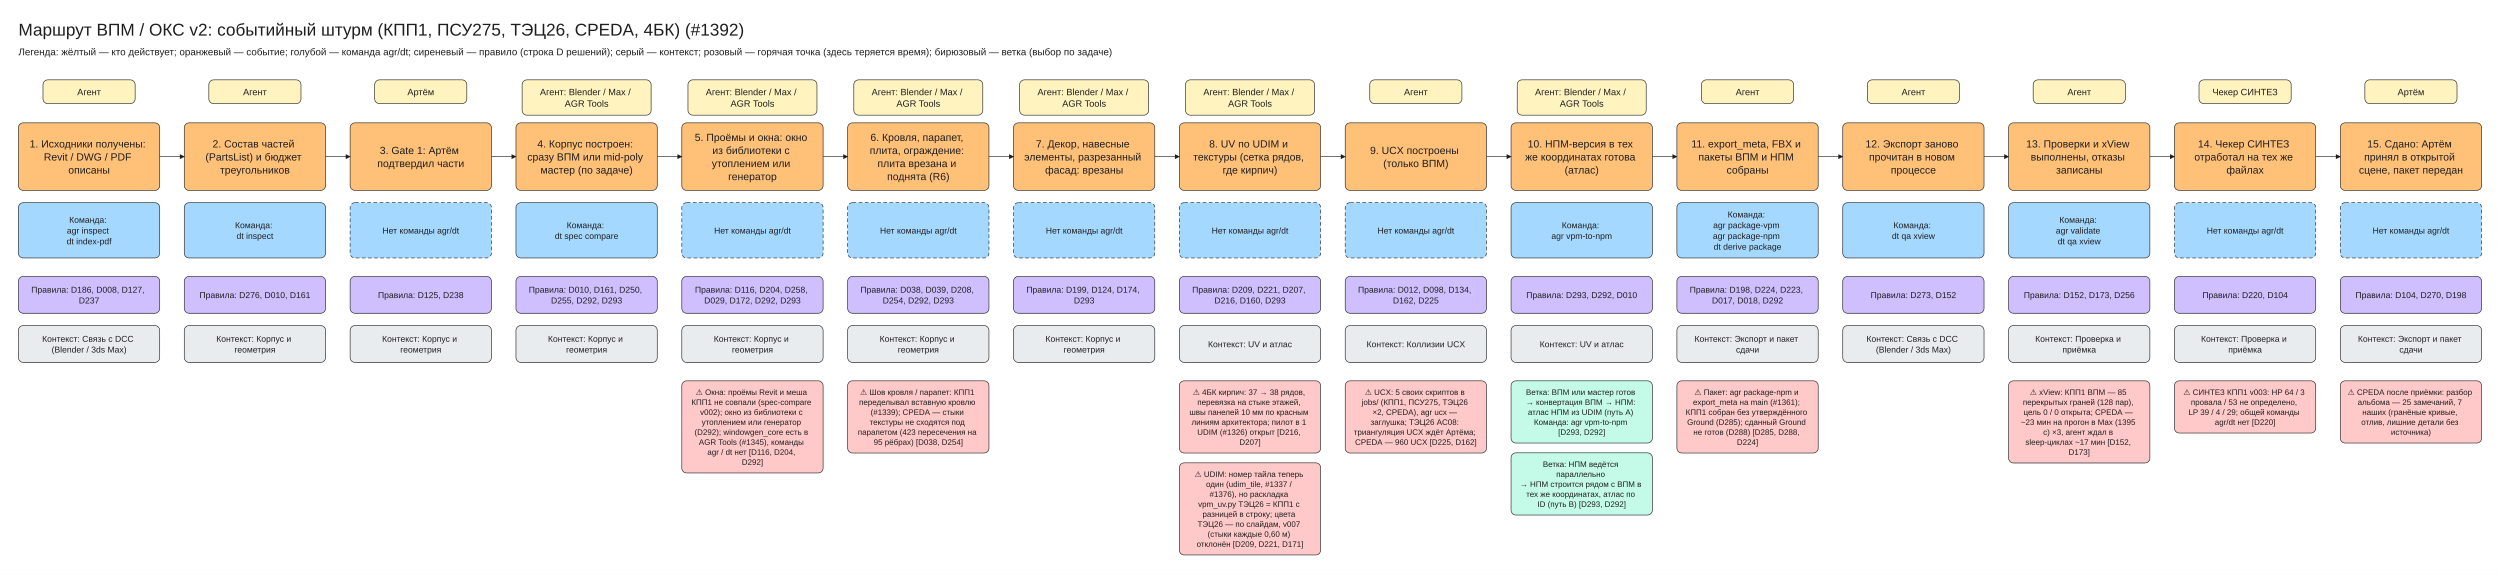
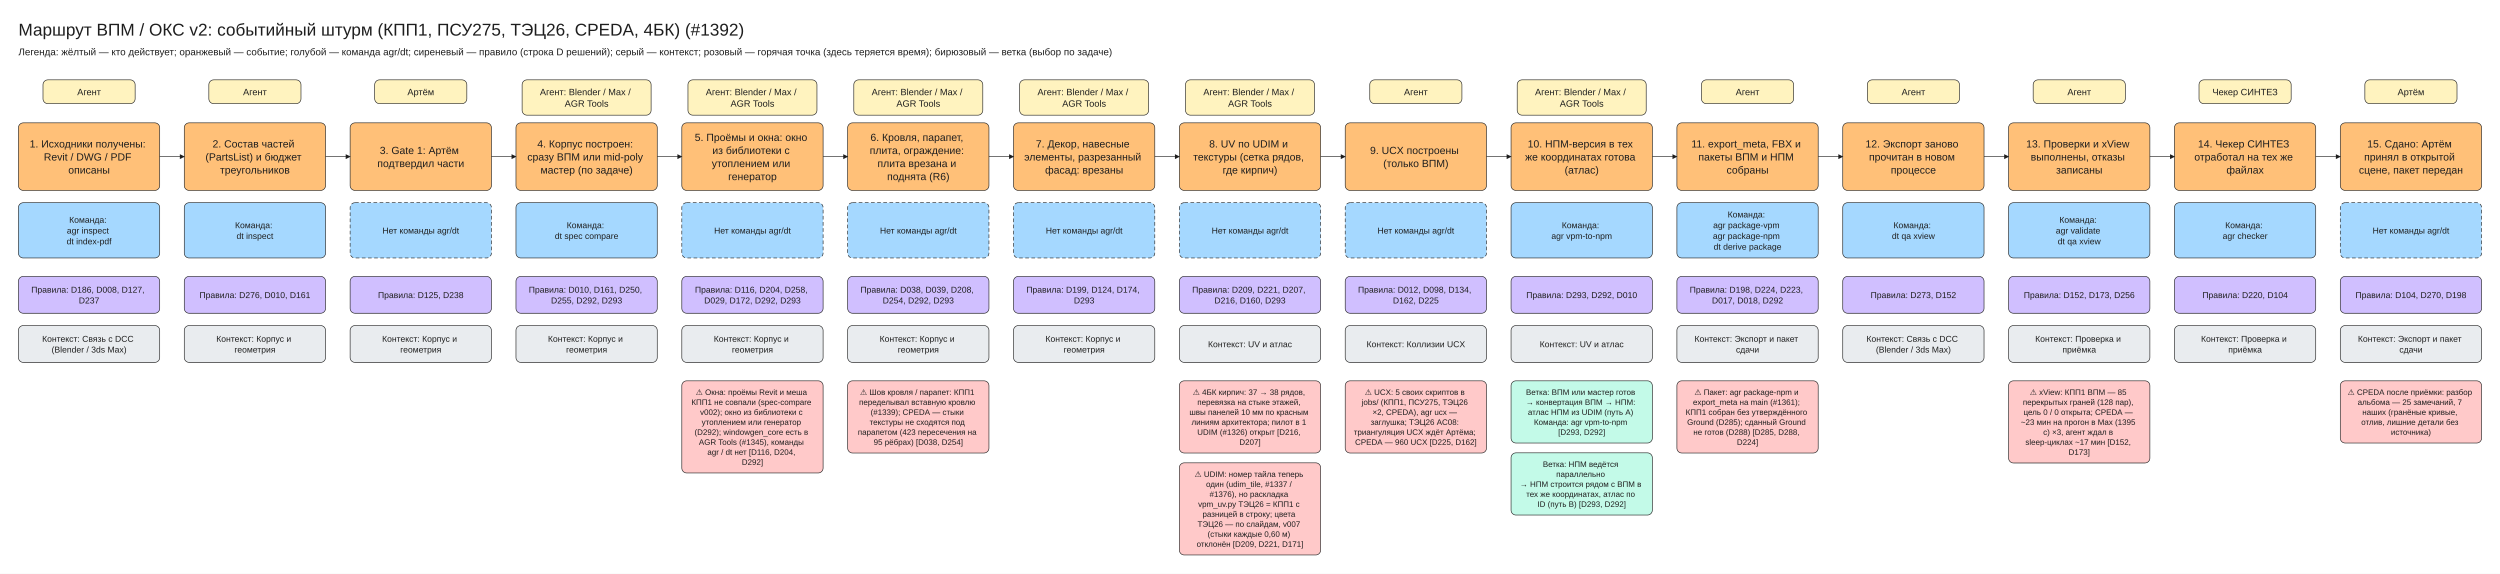
<svg xmlns="http://www.w3.org/2000/svg" viewBox="10 -30 4070 934" width="4070" height="934" font-family="Segoe UI, Arial, sans-serif">
  <defs>
    <marker id="arrow" viewBox="0 0 10 10" refX="9" refY="5" markerWidth="8" markerHeight="8" orient="auto-start-reverse">
      <path d="M0,0 L10,5 L0,10 z" fill="#1e1e1e" />
    </marker>
  </defs>
  <rect x="10" y="-30" width="4070" height="934" fill="#ffffff" />
  <rect x="80" y="100" width="150" height="38.75" rx="8" fill="#fff3bf" stroke="#1e1e1e" />
  <rect x="40" y="170" width="230" height="110" rx="8" fill="#ffc078" stroke="#1e1e1e" />
  <rect x="40" y="300" width="230" height="90" rx="8" fill="#a5d8ff" stroke="#1e1e1e" />
  <rect x="40" y="420" width="230" height="60" rx="8" fill="#d0bfff" stroke="#1e1e1e" />
  <rect x="40" y="500" width="230" height="60" rx="8" fill="#e9ecef" stroke="#1e1e1e" />
  <rect x="350" y="100" width="150" height="38.75" rx="8" fill="#fff3bf" stroke="#1e1e1e" />
  <rect x="310" y="170" width="230" height="110" rx="8" fill="#ffc078" stroke="#1e1e1e" />
  <line x1="270" y1="225.0" x2="310" y2="225.0" stroke="#1e1e1e" marker-end="url(#arrow)" />
  <rect x="310" y="300" width="230" height="90" rx="8" fill="#a5d8ff" stroke="#1e1e1e" />
  <rect x="310" y="420" width="230" height="60" rx="8" fill="#d0bfff" stroke="#1e1e1e" />
  <rect x="310" y="500" width="230" height="60" rx="8" fill="#e9ecef" stroke="#1e1e1e" />
  <rect x="620" y="100" width="150" height="38.75" rx="8" fill="#fff3bf" stroke="#1e1e1e" />
  <rect x="580" y="170" width="230" height="110" rx="8" fill="#ffc078" stroke="#1e1e1e" />
  <line x1="540" y1="225.0" x2="580" y2="225.0" stroke="#1e1e1e" marker-end="url(#arrow)" />
  <rect x="580" y="300" width="230" height="90" rx="8" fill="#a5d8ff" stroke="#1e1e1e" stroke-dasharray="6 4" />
  <rect x="580" y="420" width="230" height="60" rx="8" fill="#d0bfff" stroke="#1e1e1e" />
  <rect x="580" y="500" width="230" height="60" rx="8" fill="#e9ecef" stroke="#1e1e1e" />
  <rect x="860" y="100" width="210" height="57.5" rx="8" fill="#fff3bf" stroke="#1e1e1e" />
  <rect x="850" y="170" width="230" height="110" rx="8" fill="#ffc078" stroke="#1e1e1e" />
  <line x1="810" y1="225.0" x2="850" y2="225.0" stroke="#1e1e1e" marker-end="url(#arrow)" />
  <rect x="850" y="300" width="230" height="90" rx="8" fill="#a5d8ff" stroke="#1e1e1e" />
  <rect x="850" y="420" width="230" height="60" rx="8" fill="#d0bfff" stroke="#1e1e1e" />
  <rect x="850" y="500" width="230" height="60" rx="8" fill="#e9ecef" stroke="#1e1e1e" />
  <rect x="1130" y="100" width="210" height="57.5" rx="8" fill="#fff3bf" stroke="#1e1e1e" />
  <rect x="1120" y="170" width="230" height="110" rx="8" fill="#ffc078" stroke="#1e1e1e" />
  <line x1="1080" y1="225.0" x2="1120" y2="225.0" stroke="#1e1e1e" marker-end="url(#arrow)" />
  <rect x="1120" y="300" width="230" height="90" rx="8" fill="#a5d8ff" stroke="#1e1e1e" stroke-dasharray="6 4" />
  <rect x="1120" y="420" width="230" height="60" rx="8" fill="#d0bfff" stroke="#1e1e1e" />
  <rect x="1120" y="500" width="230" height="60" rx="8" fill="#e9ecef" stroke="#1e1e1e" />
  <rect x="1120" y="590" width="230" height="150.0" rx="8" fill="#ffc9c9" stroke="#1e1e1e" />
  <rect x="1400" y="100" width="210" height="57.5" rx="8" fill="#fff3bf" stroke="#1e1e1e" />
  <rect x="1390" y="170" width="230" height="110" rx="8" fill="#ffc078" stroke="#1e1e1e" />
  <line x1="1350" y1="225.0" x2="1390" y2="225.0" stroke="#1e1e1e" marker-end="url(#arrow)" />
  <rect x="1390" y="300" width="230" height="90" rx="8" fill="#a5d8ff" stroke="#1e1e1e" stroke-dasharray="6 4" />
  <rect x="1390" y="420" width="230" height="60" rx="8" fill="#d0bfff" stroke="#1e1e1e" />
  <rect x="1390" y="500" width="230" height="60" rx="8" fill="#e9ecef" stroke="#1e1e1e" />
  <rect x="1390" y="590" width="230" height="117.5" rx="8" fill="#ffc9c9" stroke="#1e1e1e" />
  <rect x="1670" y="100" width="210" height="57.5" rx="8" fill="#fff3bf" stroke="#1e1e1e" />
  <rect x="1660" y="170" width="230" height="110" rx="8" fill="#ffc078" stroke="#1e1e1e" />
  <line x1="1620" y1="225.0" x2="1660" y2="225.0" stroke="#1e1e1e" marker-end="url(#arrow)" />
  <rect x="1660" y="300" width="230" height="90" rx="8" fill="#a5d8ff" stroke="#1e1e1e" stroke-dasharray="6 4" />
  <rect x="1660" y="420" width="230" height="60" rx="8" fill="#d0bfff" stroke="#1e1e1e" />
  <rect x="1660" y="500" width="230" height="60" rx="8" fill="#e9ecef" stroke="#1e1e1e" />
  <rect x="1940" y="100" width="210" height="57.5" rx="8" fill="#fff3bf" stroke="#1e1e1e" />
  <rect x="1930" y="170" width="230" height="110" rx="8" fill="#ffc078" stroke="#1e1e1e" />
  <line x1="1890" y1="225.0" x2="1930" y2="225.0" stroke="#1e1e1e" marker-end="url(#arrow)" />
  <rect x="1930" y="300" width="230" height="90" rx="8" fill="#a5d8ff" stroke="#1e1e1e" stroke-dasharray="6 4" />
  <rect x="1930" y="420" width="230" height="60" rx="8" fill="#d0bfff" stroke="#1e1e1e" />
  <rect x="1930" y="500" width="230" height="60" rx="8" fill="#e9ecef" stroke="#1e1e1e" />
  <rect x="1930" y="590" width="230" height="117.5" rx="8" fill="#ffc9c9" stroke="#1e1e1e" />
  <rect x="1930" y="723.5" width="230" height="150.0" rx="8" fill="#ffc9c9" stroke="#1e1e1e" />
  <rect x="2240" y="100" width="150" height="38.75" rx="8" fill="#fff3bf" stroke="#1e1e1e" />
  <rect x="2200" y="170" width="230" height="110" rx="8" fill="#ffc078" stroke="#1e1e1e" />
  <line x1="2160" y1="225.0" x2="2200" y2="225.0" stroke="#1e1e1e" marker-end="url(#arrow)" />
  <rect x="2200" y="300" width="230" height="90" rx="8" fill="#a5d8ff" stroke="#1e1e1e" stroke-dasharray="6 4" />
  <rect x="2200" y="420" width="230" height="60" rx="8" fill="#d0bfff" stroke="#1e1e1e" />
  <rect x="2200" y="500" width="230" height="60" rx="8" fill="#e9ecef" stroke="#1e1e1e" />
  <rect x="2200" y="590" width="230" height="117.5" rx="8" fill="#ffc9c9" stroke="#1e1e1e" />
  <rect x="2480" y="100" width="210" height="57.5" rx="8" fill="#fff3bf" stroke="#1e1e1e" />
  <rect x="2470" y="170" width="230" height="110" rx="8" fill="#ffc078" stroke="#1e1e1e" />
  <line x1="2430" y1="225.0" x2="2470" y2="225.0" stroke="#1e1e1e" marker-end="url(#arrow)" />
  <rect x="2470" y="300" width="230" height="90" rx="8" fill="#a5d8ff" stroke="#1e1e1e" />
  <rect x="2470" y="420" width="230" height="60" rx="8" fill="#d0bfff" stroke="#1e1e1e" />
  <rect x="2470" y="500" width="230" height="60" rx="8" fill="#e9ecef" stroke="#1e1e1e" />
  <rect x="2470" y="590" width="230" height="101.25" rx="8" fill="#c3fae8" stroke="#1e1e1e" />
  <rect x="2470" y="707.25" width="230" height="101.25" rx="8" fill="#c3fae8" stroke="#1e1e1e" />
  <rect x="2780" y="100" width="150" height="38.75" rx="8" fill="#fff3bf" stroke="#1e1e1e" />
  <rect x="2740" y="170" width="230" height="110" rx="8" fill="#ffc078" stroke="#1e1e1e" />
  <line x1="2700" y1="225.0" x2="2740" y2="225.0" stroke="#1e1e1e" marker-end="url(#arrow)" />
  <rect x="2740" y="300" width="230" height="90" rx="8" fill="#a5d8ff" stroke="#1e1e1e" />
  <rect x="2740" y="420" width="230" height="60" rx="8" fill="#d0bfff" stroke="#1e1e1e" />
  <rect x="2740" y="500" width="230" height="60" rx="8" fill="#e9ecef" stroke="#1e1e1e" />
  <rect x="2740" y="590" width="230" height="117.5" rx="8" fill="#ffc9c9" stroke="#1e1e1e" />
  <rect x="3050" y="100" width="150" height="38.75" rx="8" fill="#fff3bf" stroke="#1e1e1e" />
  <rect x="3010" y="170" width="230" height="110" rx="8" fill="#ffc078" stroke="#1e1e1e" />
  <line x1="2970" y1="225.0" x2="3010" y2="225.0" stroke="#1e1e1e" marker-end="url(#arrow)" />
  <rect x="3010" y="300" width="230" height="90" rx="8" fill="#a5d8ff" stroke="#1e1e1e" />
  <rect x="3010" y="420" width="230" height="60" rx="8" fill="#d0bfff" stroke="#1e1e1e" />
  <rect x="3010" y="500" width="230" height="60" rx="8" fill="#e9ecef" stroke="#1e1e1e" />
  <rect x="3320" y="100" width="150" height="38.75" rx="8" fill="#fff3bf" stroke="#1e1e1e" />
  <rect x="3280" y="170" width="230" height="110" rx="8" fill="#ffc078" stroke="#1e1e1e" />
  <line x1="3240" y1="225.0" x2="3280" y2="225.0" stroke="#1e1e1e" marker-end="url(#arrow)" />
  <rect x="3280" y="300" width="230" height="90" rx="8" fill="#a5d8ff" stroke="#1e1e1e" />
  <rect x="3280" y="420" width="230" height="60" rx="8" fill="#d0bfff" stroke="#1e1e1e" />
  <rect x="3280" y="500" width="230" height="60" rx="8" fill="#e9ecef" stroke="#1e1e1e" />
  <rect x="3280" y="590" width="230" height="133.75" rx="8" fill="#ffc9c9" stroke="#1e1e1e" />
  <rect x="3590" y="100" width="150" height="38.75" rx="8" fill="#fff3bf" stroke="#1e1e1e" />
  <rect x="3550" y="170" width="230" height="110" rx="8" fill="#ffc078" stroke="#1e1e1e" />
  <line x1="3510" y1="225.0" x2="3550" y2="225.0" stroke="#1e1e1e" marker-end="url(#arrow)" />
-   <rect x="3550" y="300" width="230" height="90" rx="8" fill="#a5d8ff" stroke="#1e1e1e" stroke-dasharray="6 4" />
+   <rect x="3550" y="300" width="230" height="90" rx="8" fill="#a5d8ff" stroke="#1e1e1e" />
  <rect x="3550" y="420" width="230" height="60" rx="8" fill="#d0bfff" stroke="#1e1e1e" />
  <rect x="3550" y="500" width="230" height="60" rx="8" fill="#e9ecef" stroke="#1e1e1e" />
-   <rect x="3550" y="590" width="230" height="85.0" rx="8" fill="#ffc9c9" stroke="#1e1e1e" />
  <rect x="3860" y="100" width="150" height="38.75" rx="8" fill="#fff3bf" stroke="#1e1e1e" />
  <rect x="3820" y="170" width="230" height="110" rx="8" fill="#ffc078" stroke="#1e1e1e" />
  <line x1="3780" y1="225.0" x2="3820" y2="225.0" stroke="#1e1e1e" marker-end="url(#arrow)" />
  <rect x="3820" y="300" width="230" height="90" rx="8" fill="#a5d8ff" stroke="#1e1e1e" stroke-dasharray="6 4" />
  <rect x="3820" y="420" width="230" height="60" rx="8" fill="#d0bfff" stroke="#1e1e1e" />
  <rect x="3820" y="500" width="230" height="60" rx="8" fill="#e9ecef" stroke="#1e1e1e" />
  <rect x="3820" y="590" width="230" height="101.25" rx="8" fill="#ffc9c9" stroke="#1e1e1e" />
  <text x="40" y="0" font-size="28" text-anchor="start" fill="#1e1e1e">
    <tspan x="40" dy="28">Маршрут ВПМ / ОКС v2: событийный штурм (КПП1, ПСУ275, ТЭЦ26, СРЕDА, 4БК) (#1392)</tspan>
  </text>
  <text x="40" y="44" font-size="16" text-anchor="start" fill="#1e1e1e">
    <tspan x="40" dy="16">Легенда: жёлтый — кто действует; оранжевый — событие; голубой — команда agr/dt; сиреневый — правило (строка D решений); серый — контекст; розовый — горячая точка (здесь теряется время); бирюзовый — ветка (выбор по задаче)</tspan>
  </text>
  <text x="155.0" y="110.0" font-size="15" text-anchor="middle" fill="#1e1e1e">
    <tspan x="155.0" dy="15">Агент</tspan>
  </text>
  <text x="155.0" y="193.12" font-size="17" text-anchor="middle" fill="#1e1e1e">
    <tspan x="155.0" dy="17">1. Исходники получены:</tspan>
    <tspan x="155.0" dy="21.25">Revit / DWG / PDF</tspan>
    <tspan x="155.0" dy="21.25">описаны</tspan>
  </text>
  <text x="155.0" y="318.75" font-size="14" text-anchor="middle" fill="#1e1e1e">
    <tspan x="155.0" dy="14">Команда:</tspan>
    <tspan x="155.0" dy="17.5">agr inspect</tspan>
    <tspan x="155.0" dy="17.5">dt index-pdf</tspan>
  </text>
  <text x="155.0" y="432.5" font-size="14" text-anchor="middle" fill="#1e1e1e">
    <tspan x="155.0" dy="14">Правила: D186, D008, D127,</tspan>
    <tspan x="155.0" dy="17.5">D237</tspan>
  </text>
  <text x="155.0" y="512.5" font-size="14" text-anchor="middle" fill="#1e1e1e">
    <tspan x="155.0" dy="14">Контекст: Связь с DCC</tspan>
    <tspan x="155.0" dy="17.5">(Blender / 3ds Max)</tspan>
  </text>
  <text x="425.0" y="110.0" font-size="15" text-anchor="middle" fill="#1e1e1e">
    <tspan x="425.0" dy="15">Агент</tspan>
  </text>
  <text x="425.0" y="193.12" font-size="17" text-anchor="middle" fill="#1e1e1e">
    <tspan x="425.0" dy="17">2. Состав частей</tspan>
    <tspan x="425.0" dy="21.25">(PartsList) и бюджет</tspan>
    <tspan x="425.0" dy="21.25">треугольников</tspan>
  </text>
  <text x="425.0" y="327.5" font-size="14" text-anchor="middle" fill="#1e1e1e">
    <tspan x="425.0" dy="14">Команда:</tspan>
    <tspan x="425.0" dy="17.5">dt inspect</tspan>
  </text>
  <text x="425.0" y="441.25" font-size="14" text-anchor="middle" fill="#1e1e1e">
    <tspan x="425.0" dy="14">Правила: D276, D010, D161</tspan>
  </text>
  <text x="425.0" y="512.5" font-size="14" text-anchor="middle" fill="#1e1e1e">
    <tspan x="425.0" dy="14">Контекст: Корпус и</tspan>
    <tspan x="425.0" dy="17.5">геометрия</tspan>
  </text>
  <text x="695.0" y="110.0" font-size="15" text-anchor="middle" fill="#1e1e1e">
    <tspan x="695.0" dy="15">Артём</tspan>
  </text>
  <text x="695.0" y="203.75" font-size="17" text-anchor="middle" fill="#1e1e1e">
    <tspan x="695.0" dy="17">3. Gate 1: Артём</tspan>
    <tspan x="695.0" dy="21.25">подтвердил части</tspan>
  </text>
  <text x="695.0" y="336.25" font-size="14" text-anchor="middle" fill="#1e1e1e">
    <tspan x="695.0" dy="14">Нет команды agr/dt</tspan>
  </text>
  <text x="695.0" y="441.25" font-size="14" text-anchor="middle" fill="#1e1e1e">
    <tspan x="695.0" dy="14">Правила: D125, D238</tspan>
  </text>
  <text x="695.0" y="512.5" font-size="14" text-anchor="middle" fill="#1e1e1e">
    <tspan x="695.0" dy="14">Контекст: Корпус и</tspan>
    <tspan x="695.0" dy="17.5">геометрия</tspan>
  </text>
  <text x="965.0" y="110.0" font-size="15" text-anchor="middle" fill="#1e1e1e">
    <tspan x="965.0" dy="15">Агент: Blender / Max /</tspan>
    <tspan x="965.0" dy="18.75">AGR Tools</tspan>
  </text>
  <text x="965.0" y="193.12" font-size="17" text-anchor="middle" fill="#1e1e1e">
    <tspan x="965.0" dy="17">4. Корпус построен:</tspan>
    <tspan x="965.0" dy="21.25">сразу ВПМ или mid-poly</tspan>
    <tspan x="965.0" dy="21.25">мастер (по задаче)</tspan>
  </text>
  <text x="965.0" y="327.5" font-size="14" text-anchor="middle" fill="#1e1e1e">
    <tspan x="965.0" dy="14">Команда:</tspan>
    <tspan x="965.0" dy="17.5">dt spec compare</tspan>
  </text>
  <text x="965.0" y="432.5" font-size="14" text-anchor="middle" fill="#1e1e1e">
    <tspan x="965.0" dy="14">Правила: D010, D161, D250,</tspan>
    <tspan x="965.0" dy="17.5">D255, D292, D293</tspan>
  </text>
  <text x="965.0" y="512.5" font-size="14" text-anchor="middle" fill="#1e1e1e">
    <tspan x="965.0" dy="14">Контекст: Корпус и</tspan>
    <tspan x="965.0" dy="17.5">геометрия</tspan>
  </text>
  <text x="1235.0" y="110.0" font-size="15" text-anchor="middle" fill="#1e1e1e">
    <tspan x="1235.0" dy="15">Агент: Blender / Max /</tspan>
    <tspan x="1235.0" dy="18.75">AGR Tools</tspan>
  </text>
  <text x="1235.0" y="182.5" font-size="17" text-anchor="middle" fill="#1e1e1e">
    <tspan x="1235.0" dy="17">5. Проёмы и окна: окно</tspan>
    <tspan x="1235.0" dy="21.25">из библиотеки с</tspan>
    <tspan x="1235.0" dy="21.25">утоплением или</tspan>
    <tspan x="1235.0" dy="21.25">генератор</tspan>
  </text>
  <text x="1235.0" y="336.25" font-size="14" text-anchor="middle" fill="#1e1e1e">
    <tspan x="1235.0" dy="14">Нет команды agr/dt</tspan>
  </text>
  <text x="1235.0" y="432.5" font-size="14" text-anchor="middle" fill="#1e1e1e">
    <tspan x="1235.0" dy="14">Правила: D116, D204, D258,</tspan>
    <tspan x="1235.0" dy="17.5">D029, D172, D292, D293</tspan>
  </text>
  <text x="1235.0" y="512.5" font-size="14" text-anchor="middle" fill="#1e1e1e">
    <tspan x="1235.0" dy="14">Контекст: Корпус и</tspan>
    <tspan x="1235.0" dy="17.5">геометрия</tspan>
  </text>
  <text x="1235.0" y="600.0" font-size="13" text-anchor="middle" fill="#1e1e1e">
    <tspan x="1235.0" dy="13">⚠ Окна: проёмы Revit и меша</tspan>
    <tspan x="1235.0" dy="16.25">КПП1 не совпали (spec-compare</tspan>
    <tspan x="1235.0" dy="16.25">v002); окно из библиотеки с</tspan>
    <tspan x="1235.0" dy="16.25">утоплением или генератор</tspan>
    <tspan x="1235.0" dy="16.25">(D292); windowgen_core есть в</tspan>
    <tspan x="1235.0" dy="16.25">AGR Tools (#1345), команды</tspan>
    <tspan x="1235.0" dy="16.25">agr / dt нет [D116, D204,</tspan>
    <tspan x="1235.0" dy="16.25">D292]</tspan>
  </text>
  <text x="1505.0" y="110.0" font-size="15" text-anchor="middle" fill="#1e1e1e">
    <tspan x="1505.0" dy="15">Агент: Blender / Max /</tspan>
    <tspan x="1505.0" dy="18.75">AGR Tools</tspan>
  </text>
  <text x="1505.0" y="182.5" font-size="17" text-anchor="middle" fill="#1e1e1e">
    <tspan x="1505.0" dy="17">6. Кровля, парапет,</tspan>
    <tspan x="1505.0" dy="21.25">плита, ограждение:</tspan>
    <tspan x="1505.0" dy="21.25">плита врезана и</tspan>
    <tspan x="1505.0" dy="21.25">поднята (R6)</tspan>
  </text>
  <text x="1505.0" y="336.25" font-size="14" text-anchor="middle" fill="#1e1e1e">
    <tspan x="1505.0" dy="14">Нет команды agr/dt</tspan>
  </text>
  <text x="1505.0" y="432.5" font-size="14" text-anchor="middle" fill="#1e1e1e">
    <tspan x="1505.0" dy="14">Правила: D038, D039, D208,</tspan>
    <tspan x="1505.0" dy="17.5">D254, D292, D293</tspan>
  </text>
  <text x="1505.0" y="512.5" font-size="14" text-anchor="middle" fill="#1e1e1e">
    <tspan x="1505.0" dy="14">Контекст: Корпус и</tspan>
    <tspan x="1505.0" dy="17.5">геометрия</tspan>
  </text>
  <text x="1505.0" y="600.0" font-size="13" text-anchor="middle" fill="#1e1e1e">
    <tspan x="1505.0" dy="13">⚠ Шов кровля / парапет: КПП1</tspan>
    <tspan x="1505.0" dy="16.25">переделывал вставную кровлю</tspan>
    <tspan x="1505.0" dy="16.25">(#1339); СРЕDА — стыки</tspan>
    <tspan x="1505.0" dy="16.25">текстуры не сходятся под</tspan>
    <tspan x="1505.0" dy="16.25">парапетом (423 пересечения на</tspan>
    <tspan x="1505.0" dy="16.25">95 рёбрах) [D038, D254]</tspan>
  </text>
  <text x="1775.0" y="110.0" font-size="15" text-anchor="middle" fill="#1e1e1e">
    <tspan x="1775.0" dy="15">Агент: Blender / Max /</tspan>
    <tspan x="1775.0" dy="18.75">AGR Tools</tspan>
  </text>
  <text x="1775.0" y="193.12" font-size="17" text-anchor="middle" fill="#1e1e1e">
    <tspan x="1775.0" dy="17">7. Декор, навесные</tspan>
    <tspan x="1775.0" dy="21.25">элементы, разрезанный</tspan>
    <tspan x="1775.0" dy="21.25">фасад: врезаны</tspan>
  </text>
  <text x="1775.0" y="336.25" font-size="14" text-anchor="middle" fill="#1e1e1e">
    <tspan x="1775.0" dy="14">Нет команды agr/dt</tspan>
  </text>
  <text x="1775.0" y="432.5" font-size="14" text-anchor="middle" fill="#1e1e1e">
    <tspan x="1775.0" dy="14">Правила: D199, D124, D174,</tspan>
    <tspan x="1775.0" dy="17.5">D293</tspan>
  </text>
  <text x="1775.0" y="512.5" font-size="14" text-anchor="middle" fill="#1e1e1e">
    <tspan x="1775.0" dy="14">Контекст: Корпус и</tspan>
    <tspan x="1775.0" dy="17.5">геометрия</tspan>
  </text>
  <text x="2045.0" y="110.0" font-size="15" text-anchor="middle" fill="#1e1e1e">
    <tspan x="2045.0" dy="15">Агент: Blender / Max /</tspan>
    <tspan x="2045.0" dy="18.75">AGR Tools</tspan>
  </text>
  <text x="2045.0" y="193.12" font-size="17" text-anchor="middle" fill="#1e1e1e">
    <tspan x="2045.0" dy="17">8. UV по UDIM и</tspan>
    <tspan x="2045.0" dy="21.25">текстуры (сетка рядов,</tspan>
    <tspan x="2045.0" dy="21.25">где кирпич)</tspan>
  </text>
  <text x="2045.0" y="336.25" font-size="14" text-anchor="middle" fill="#1e1e1e">
    <tspan x="2045.0" dy="14">Нет команды agr/dt</tspan>
  </text>
  <text x="2045.0" y="432.5" font-size="14" text-anchor="middle" fill="#1e1e1e">
    <tspan x="2045.0" dy="14">Правила: D209, D221, D207,</tspan>
    <tspan x="2045.0" dy="17.5">D216, D160, D293</tspan>
  </text>
  <text x="2045.0" y="521.25" font-size="14" text-anchor="middle" fill="#1e1e1e">
    <tspan x="2045.0" dy="14">Контекст: UV и атлас</tspan>
  </text>
  <text x="2045.0" y="600.0" font-size="13" text-anchor="middle" fill="#1e1e1e">
    <tspan x="2045.0" dy="13">⚠ 4БК кирпич: 37 → 38 рядов,</tspan>
    <tspan x="2045.0" dy="16.25">перевязка на стыке этажей,</tspan>
    <tspan x="2045.0" dy="16.25">швы панелей 10 мм по красным</tspan>
    <tspan x="2045.0" dy="16.25">линиям архитектора; пилот в 1</tspan>
    <tspan x="2045.0" dy="16.25">UDIM (#1326) открыт [D216,</tspan>
    <tspan x="2045.0" dy="16.25">D207]</tspan>
  </text>
  <text x="2045.0" y="733.5" font-size="13" text-anchor="middle" fill="#1e1e1e">
    <tspan x="2045.0" dy="13">⚠ UDIM: номер тайла теперь</tspan>
    <tspan x="2045.0" dy="16.25">один (udim_tile, #1337 /</tspan>
    <tspan x="2045.0" dy="16.25">#1376), но раскладка</tspan>
    <tspan x="2045.0" dy="16.25">vpm_uv.py ТЭЦ26 = КПП1 с</tspan>
    <tspan x="2045.0" dy="16.25">разницей в строку; цвета</tspan>
    <tspan x="2045.0" dy="16.25">ТЭЦ26 — по слайдам, v007</tspan>
    <tspan x="2045.0" dy="16.25">(стыки каждые 0,60 м)</tspan>
    <tspan x="2045.0" dy="16.25">отклонён [D209, D221, D171]</tspan>
  </text>
  <text x="2315.0" y="110.0" font-size="15" text-anchor="middle" fill="#1e1e1e">
    <tspan x="2315.0" dy="15">Агент</tspan>
  </text>
  <text x="2315.0" y="203.75" font-size="17" text-anchor="middle" fill="#1e1e1e">
    <tspan x="2315.0" dy="17">9. UCX построены</tspan>
    <tspan x="2315.0" dy="21.25">(только ВПМ)</tspan>
  </text>
  <text x="2315.0" y="336.25" font-size="14" text-anchor="middle" fill="#1e1e1e">
    <tspan x="2315.0" dy="14">Нет команды agr/dt</tspan>
  </text>
  <text x="2315.0" y="432.5" font-size="14" text-anchor="middle" fill="#1e1e1e">
    <tspan x="2315.0" dy="14">Правила: D012, D098, D134,</tspan>
    <tspan x="2315.0" dy="17.5">D162, D225</tspan>
  </text>
  <text x="2315.0" y="521.25" font-size="14" text-anchor="middle" fill="#1e1e1e">
    <tspan x="2315.0" dy="14">Контекст: Коллизии UCX</tspan>
  </text>
  <text x="2315.0" y="600.0" font-size="13" text-anchor="middle" fill="#1e1e1e">
    <tspan x="2315.0" dy="13">⚠ UCX: 5 своих скриптов в</tspan>
    <tspan x="2315.0" dy="16.25">jobs/ (КПП1, ПСУ275, ТЭЦ26</tspan>
    <tspan x="2315.0" dy="16.25">×2, СРЕDА), agr ucx —</tspan>
    <tspan x="2315.0" dy="16.25">заглушка; ТЭЦ26 AC08:</tspan>
    <tspan x="2315.0" dy="16.25">триангуляция UCX ждёт Артёма;</tspan>
    <tspan x="2315.0" dy="16.25">СРЕDА — 960 UCX [D225, D162]</tspan>
  </text>
  <text x="2585.0" y="110.0" font-size="15" text-anchor="middle" fill="#1e1e1e">
    <tspan x="2585.0" dy="15">Агент: Blender / Max /</tspan>
    <tspan x="2585.0" dy="18.75">AGR Tools</tspan>
  </text>
  <text x="2585.0" y="193.12" font-size="17" text-anchor="middle" fill="#1e1e1e">
    <tspan x="2585.0" dy="17">10. НПМ-версия в тех</tspan>
    <tspan x="2585.0" dy="21.25">же координатах готова</tspan>
    <tspan x="2585.0" dy="21.25">(атлас)</tspan>
  </text>
  <text x="2585.0" y="327.5" font-size="14" text-anchor="middle" fill="#1e1e1e">
    <tspan x="2585.0" dy="14">Команда:</tspan>
    <tspan x="2585.0" dy="17.5">agr vpm-to-npm</tspan>
  </text>
  <text x="2585.0" y="441.25" font-size="14" text-anchor="middle" fill="#1e1e1e">
    <tspan x="2585.0" dy="14">Правила: D293, D292, D010</tspan>
  </text>
  <text x="2585.0" y="521.25" font-size="14" text-anchor="middle" fill="#1e1e1e">
    <tspan x="2585.0" dy="14">Контекст: UV и атлас</tspan>
  </text>
  <text x="2585.0" y="600.0" font-size="13" text-anchor="middle" fill="#1e1e1e">
    <tspan x="2585.0" dy="13">Ветка: ВПМ или мастер готов</tspan>
    <tspan x="2585.0" dy="16.25">→ конвертация ВПМ → НПМ:</tspan>
    <tspan x="2585.0" dy="16.25">атлас НПМ из UDIM (путь A)</tspan>
    <tspan x="2585.0" dy="16.25">Команда: agr vpm-to-npm</tspan>
    <tspan x="2585.0" dy="16.25">[D293, D292]</tspan>
  </text>
  <text x="2585.0" y="717.25" font-size="13" text-anchor="middle" fill="#1e1e1e">
    <tspan x="2585.0" dy="13">Ветка: НПМ ведётся</tspan>
    <tspan x="2585.0" dy="16.25">параллельно</tspan>
    <tspan x="2585.0" dy="16.25">→ НПМ строится рядом с ВПМ в</tspan>
    <tspan x="2585.0" dy="16.25">тех же координатах, атлас по</tspan>
    <tspan x="2585.0" dy="16.25">ID (путь B) [D293, D292]</tspan>
  </text>
  <text x="2855.0" y="110.0" font-size="15" text-anchor="middle" fill="#1e1e1e">
    <tspan x="2855.0" dy="15">Агент</tspan>
  </text>
  <text x="2855.0" y="193.12" font-size="17" text-anchor="middle" fill="#1e1e1e">
    <tspan x="2855.0" dy="17">11. export_meta, FBX и</tspan>
    <tspan x="2855.0" dy="21.25">пакеты ВПМ и НПМ</tspan>
    <tspan x="2855.0" dy="21.25">собраны</tspan>
  </text>
  <text x="2855.0" y="310.0" font-size="14" text-anchor="middle" fill="#1e1e1e">
    <tspan x="2855.0" dy="14">Команда:</tspan>
    <tspan x="2855.0" dy="17.5">agr package-vpm</tspan>
    <tspan x="2855.0" dy="17.5">agr package-npm</tspan>
    <tspan x="2855.0" dy="17.5">dt derive package</tspan>
  </text>
  <text x="2855.0" y="432.5" font-size="14" text-anchor="middle" fill="#1e1e1e">
    <tspan x="2855.0" dy="14">Правила: D198, D224, D223,</tspan>
    <tspan x="2855.0" dy="17.5">D017, D018, D292</tspan>
  </text>
  <text x="2855.0" y="512.5" font-size="14" text-anchor="middle" fill="#1e1e1e">
    <tspan x="2855.0" dy="14">Контекст: Экспорт и пакет</tspan>
    <tspan x="2855.0" dy="17.5">сдачи</tspan>
  </text>
  <text x="2855.0" y="600.0" font-size="13" text-anchor="middle" fill="#1e1e1e">
    <tspan x="2855.0" dy="13">⚠ Пакет: agr package-npm и</tspan>
    <tspan x="2855.0" dy="16.25">export_meta на main (#1361);</tspan>
    <tspan x="2855.0" dy="16.25">КПП1 собран без утверждённого</tspan>
    <tspan x="2855.0" dy="16.25">Ground (D285); сданный Ground</tspan>
    <tspan x="2855.0" dy="16.25">не готов (D288) [D285, D288,</tspan>
    <tspan x="2855.0" dy="16.25">D224]</tspan>
  </text>
  <text x="3125.0" y="110.0" font-size="15" text-anchor="middle" fill="#1e1e1e">
    <tspan x="3125.0" dy="15">Агент</tspan>
  </text>
  <text x="3125.0" y="193.12" font-size="17" text-anchor="middle" fill="#1e1e1e">
    <tspan x="3125.0" dy="17">12. Экспорт заново</tspan>
    <tspan x="3125.0" dy="21.25">прочитан в новом</tspan>
    <tspan x="3125.0" dy="21.25">процессе</tspan>
  </text>
  <text x="3125.0" y="327.5" font-size="14" text-anchor="middle" fill="#1e1e1e">
    <tspan x="3125.0" dy="14">Команда:</tspan>
    <tspan x="3125.0" dy="17.5">dt qa xview</tspan>
  </text>
  <text x="3125.0" y="441.25" font-size="14" text-anchor="middle" fill="#1e1e1e">
    <tspan x="3125.0" dy="14">Правила: D273, D152</tspan>
  </text>
  <text x="3125.0" y="512.5" font-size="14" text-anchor="middle" fill="#1e1e1e">
    <tspan x="3125.0" dy="14">Контекст: Связь с DCC</tspan>
    <tspan x="3125.0" dy="17.5">(Blender / 3ds Max)</tspan>
  </text>
  <text x="3395.0" y="110.0" font-size="15" text-anchor="middle" fill="#1e1e1e">
    <tspan x="3395.0" dy="15">Агент</tspan>
  </text>
  <text x="3395.0" y="193.12" font-size="17" text-anchor="middle" fill="#1e1e1e">
    <tspan x="3395.0" dy="17">13. Проверки и xView</tspan>
    <tspan x="3395.0" dy="21.25">выполнены, отказы</tspan>
    <tspan x="3395.0" dy="21.25">записаны</tspan>
  </text>
  <text x="3395.0" y="318.75" font-size="14" text-anchor="middle" fill="#1e1e1e">
    <tspan x="3395.0" dy="14">Команда:</tspan>
    <tspan x="3395.0" dy="17.5">agr validate</tspan>
    <tspan x="3395.0" dy="17.5">dt qa xview</tspan>
  </text>
  <text x="3395.0" y="441.25" font-size="14" text-anchor="middle" fill="#1e1e1e">
    <tspan x="3395.0" dy="14">Правила: D152, D173, D256</tspan>
  </text>
  <text x="3395.0" y="512.5" font-size="14" text-anchor="middle" fill="#1e1e1e">
    <tspan x="3395.0" dy="14">Контекст: Проверка и</tspan>
    <tspan x="3395.0" dy="17.5">приёмка</tspan>
  </text>
  <text x="3395.0" y="600.0" font-size="13" text-anchor="middle" fill="#1e1e1e">
    <tspan x="3395.0" dy="13">⚠ xView: КПП1 ВПМ — 85</tspan>
    <tspan x="3395.0" dy="16.25">перекрытых граней (128 пар),</tspan>
    <tspan x="3395.0" dy="16.25">цель 0 / 0 открыта; СРЕDА —</tspan>
    <tspan x="3395.0" dy="16.25">~23 мин на прогон в Max (1395</tspan>
    <tspan x="3395.0" dy="16.25">с) ×3, агент ждал в</tspan>
    <tspan x="3395.0" dy="16.25">sleep-циклах ~17 мин [D152,</tspan>
    <tspan x="3395.0" dy="16.25">D173]</tspan>
  </text>
  <text x="3665.0" y="110.0" font-size="15" text-anchor="middle" fill="#1e1e1e">
    <tspan x="3665.0" dy="15">Чекер СИНТЕЗ</tspan>
  </text>
  <text x="3665.0" y="193.12" font-size="17" text-anchor="middle" fill="#1e1e1e">
    <tspan x="3665.0" dy="17">14. Чекер СИНТЕЗ</tspan>
    <tspan x="3665.0" dy="21.25">отработал на тех же</tspan>
    <tspan x="3665.0" dy="21.25">файлах</tspan>
  </text>
-   <text x="3665.0" y="336.25" font-size="14" text-anchor="middle" fill="#1e1e1e">
-     <tspan x="3665.0" dy="14">Нет команды agr/dt</tspan>
+   <text x="3665.0" y="327.5" font-size="14" text-anchor="middle" fill="#1e1e1e">
+     <tspan x="3665.0" dy="14">Команда:</tspan>
+     <tspan x="3665.0" dy="17.5">agr checker</tspan>
  </text>
  <text x="3665.0" y="441.25" font-size="14" text-anchor="middle" fill="#1e1e1e">
    <tspan x="3665.0" dy="14">Правила: D220, D104</tspan>
  </text>
  <text x="3665.0" y="512.5" font-size="14" text-anchor="middle" fill="#1e1e1e">
    <tspan x="3665.0" dy="14">Контекст: Проверка и</tspan>
    <tspan x="3665.0" dy="17.5">приёмка</tspan>
-   </text>
-   <text x="3665.0" y="600.0" font-size="13" text-anchor="middle" fill="#1e1e1e">
-     <tspan x="3665.0" dy="13">⚠ СИНТЕЗ КПП1 v003: HP 64 / 3</tspan>
-     <tspan x="3665.0" dy="16.25">провала / 53 не определено,</tspan>
-     <tspan x="3665.0" dy="16.25">LP 39 / 4 / 29; общей команды</tspan>
-     <tspan x="3665.0" dy="16.25">agr/dt нет [D220]</tspan>
  </text>
  <text x="3935.0" y="110.0" font-size="15" text-anchor="middle" fill="#1e1e1e">
    <tspan x="3935.0" dy="15">Артём</tspan>
  </text>
  <text x="3935.0" y="193.12" font-size="17" text-anchor="middle" fill="#1e1e1e">
    <tspan x="3935.0" dy="17">15. Сдано: Артём</tspan>
    <tspan x="3935.0" dy="21.25">принял в открытой</tspan>
    <tspan x="3935.0" dy="21.25">сцене, пакет передан</tspan>
  </text>
  <text x="3935.0" y="336.25" font-size="14" text-anchor="middle" fill="#1e1e1e">
    <tspan x="3935.0" dy="14">Нет команды agr/dt</tspan>
  </text>
  <text x="3935.0" y="441.25" font-size="14" text-anchor="middle" fill="#1e1e1e">
    <tspan x="3935.0" dy="14">Правила: D104, D270, D198</tspan>
  </text>
  <text x="3935.0" y="512.5" font-size="14" text-anchor="middle" fill="#1e1e1e">
    <tspan x="3935.0" dy="14">Контекст: Экспорт и пакет</tspan>
    <tspan x="3935.0" dy="17.5">сдачи</tspan>
  </text>
  <text x="3935.0" y="600.0" font-size="13" text-anchor="middle" fill="#1e1e1e">
    <tspan x="3935.0" dy="13">⚠ СРЕDА после приёмки: разбор</tspan>
    <tspan x="3935.0" dy="16.25">альбома — 25 замечаний, 7</tspan>
    <tspan x="3935.0" dy="16.25">наших (гранёные кривые,</tspan>
    <tspan x="3935.0" dy="16.25">отлив, лишние детали без</tspan>
    <tspan x="3935.0" dy="16.25">источника)</tspan>
  </text>
</svg>
